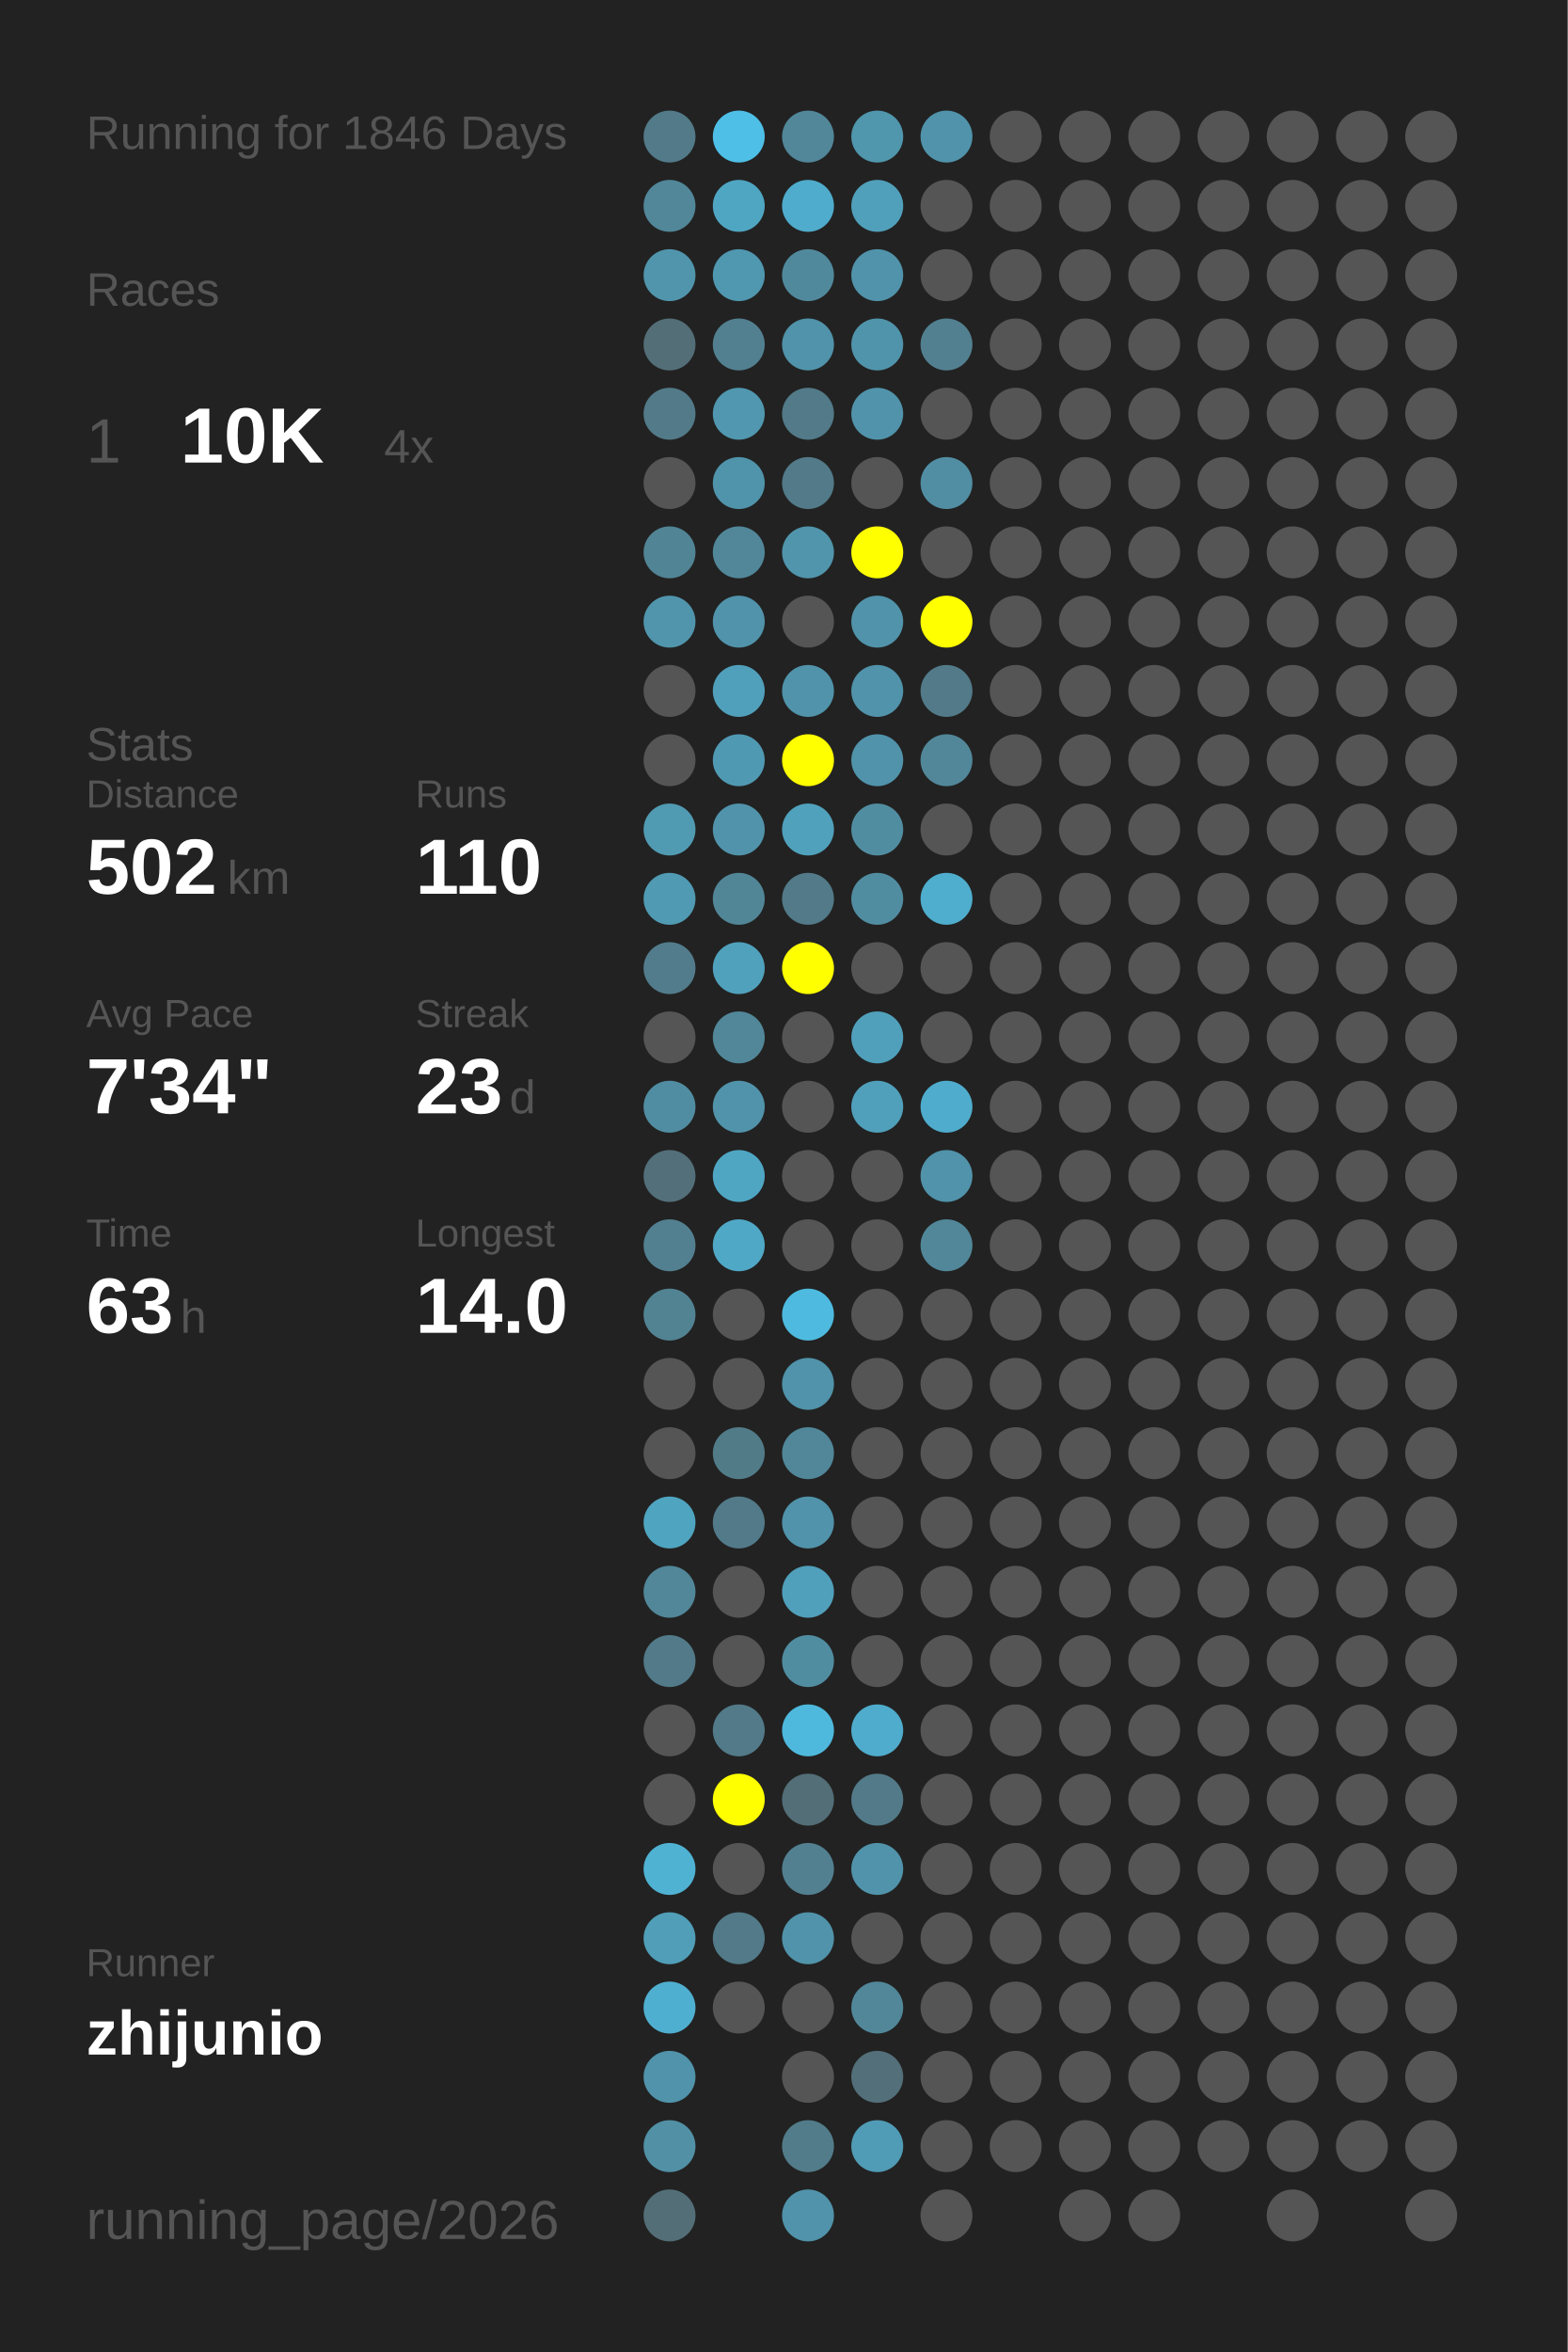
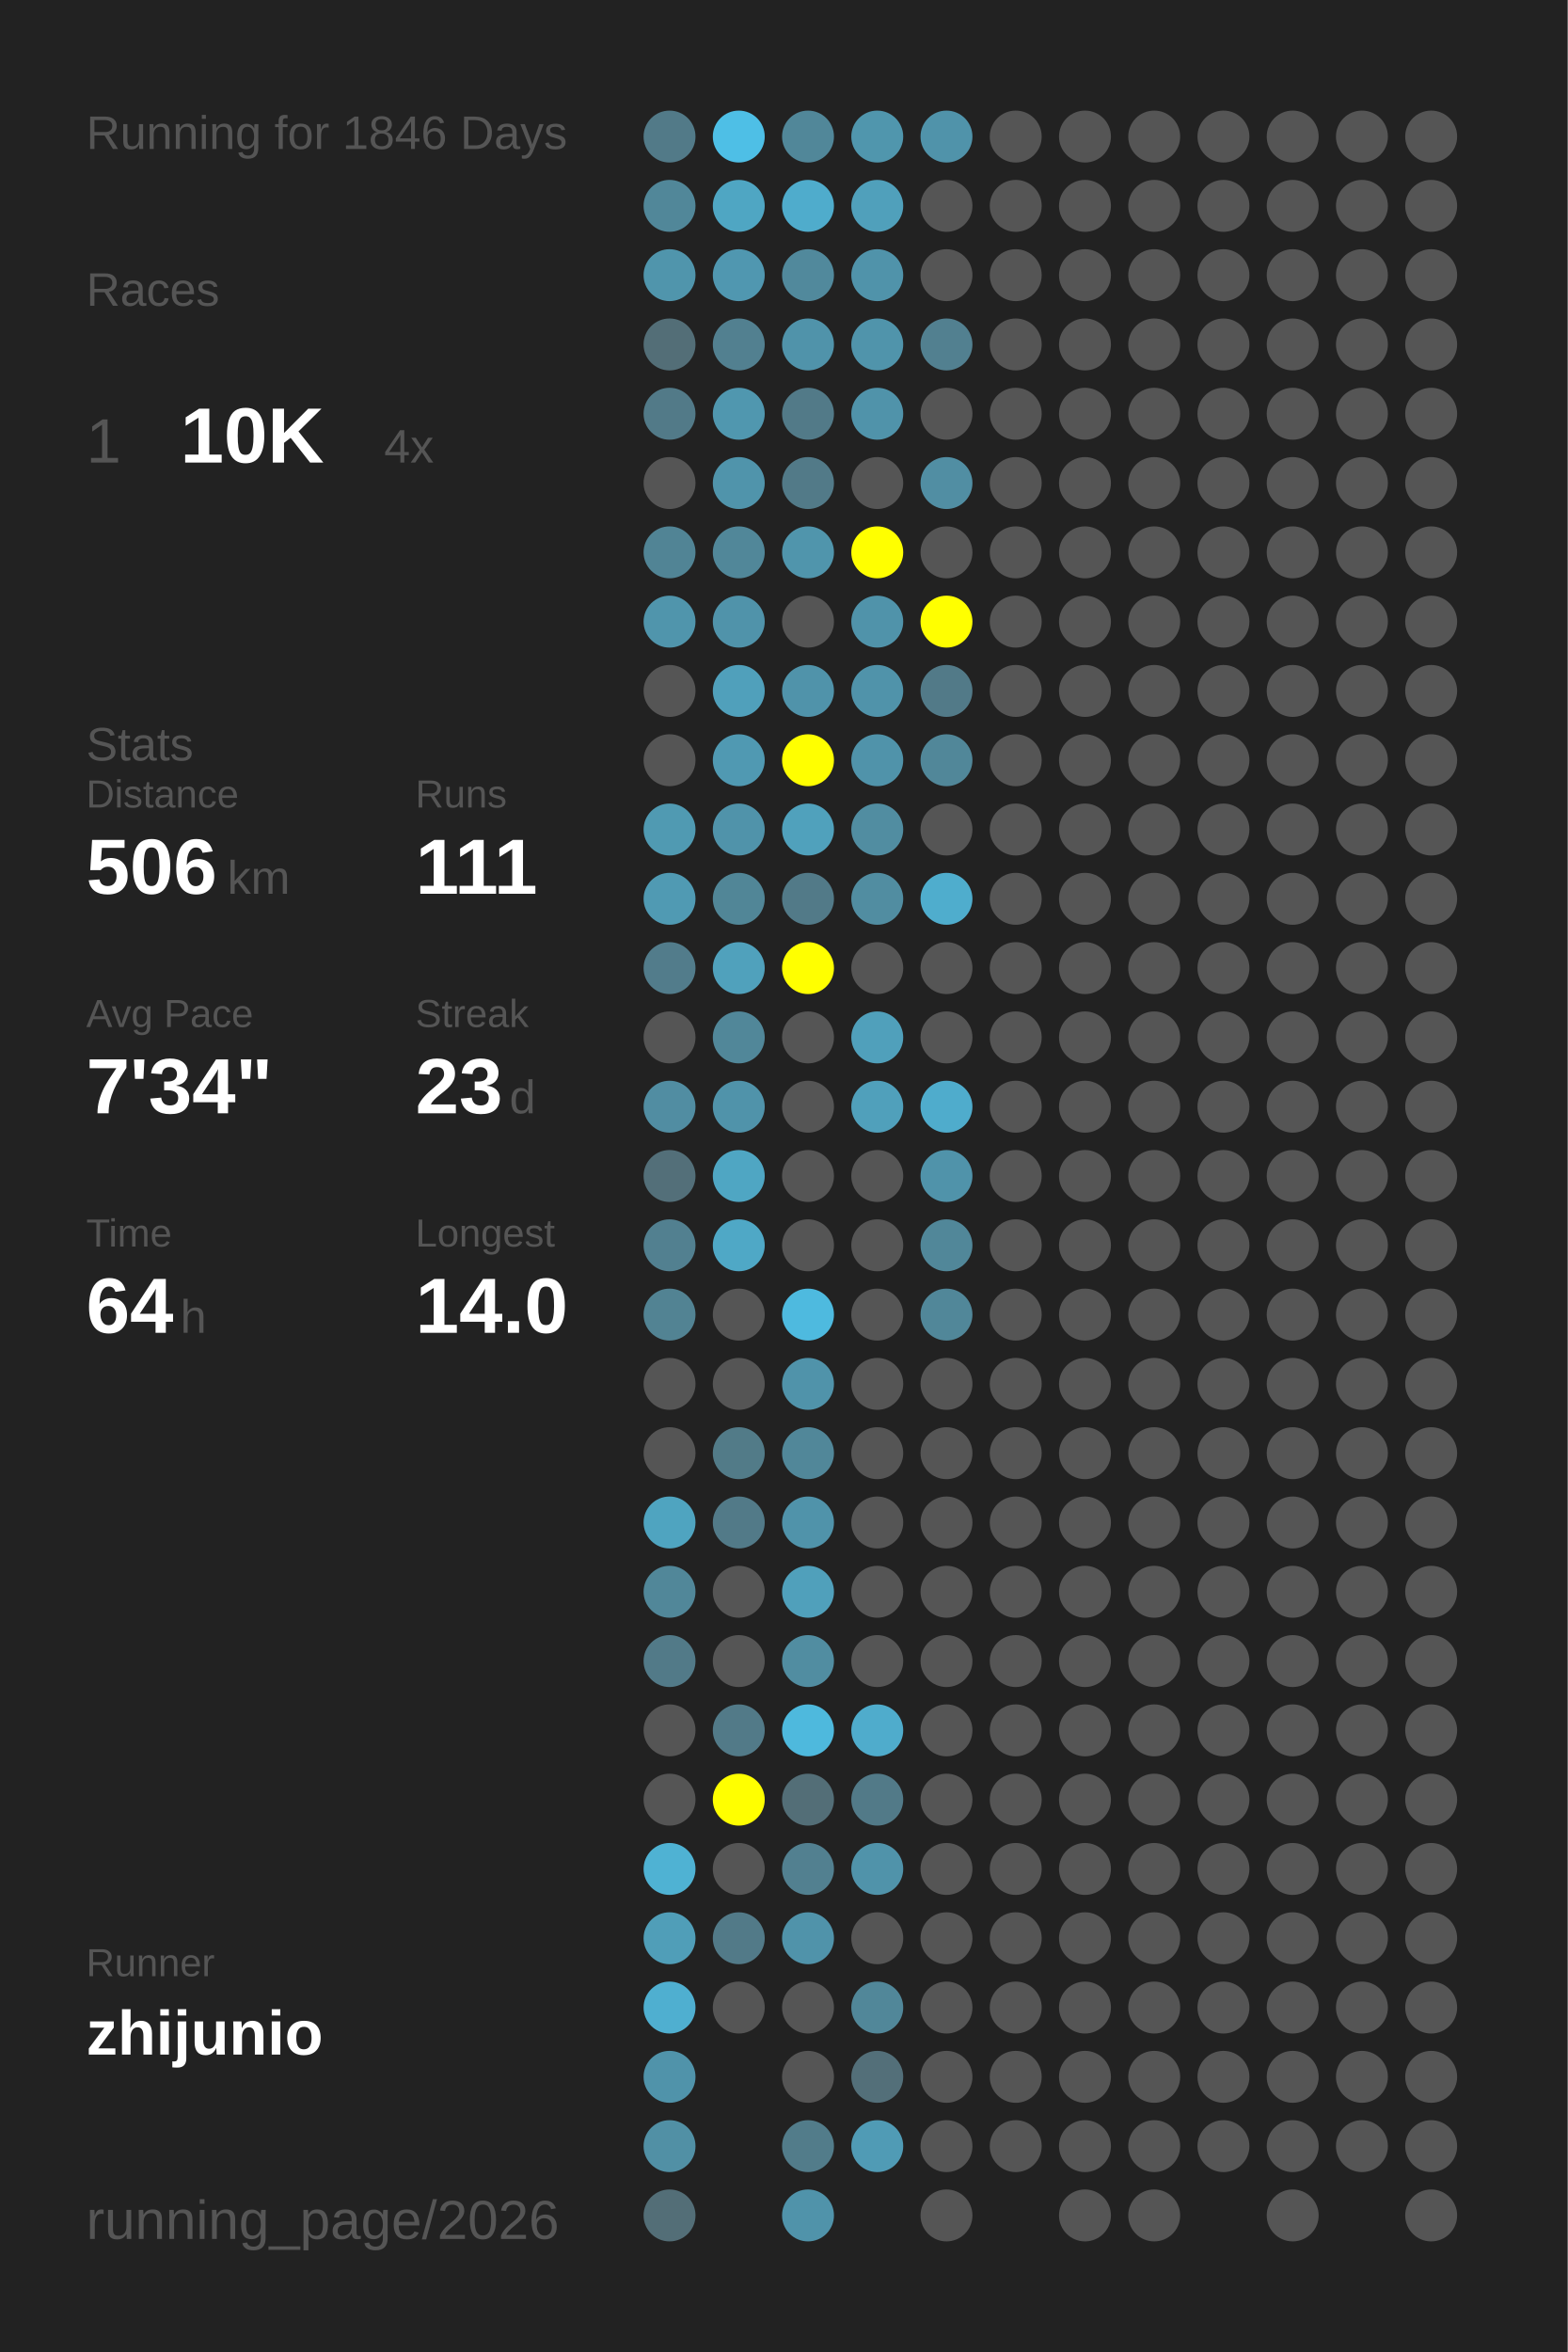
<svg xmlns="http://www.w3.org/2000/svg" baseProfile="full" height="300mm" version="1.1" viewBox="0,0,200,300" width="200mm">
  <defs />
  <rect fill="#222222" height="300" width="200" x="0" y="0" />
  <text fill="#555555" style="font-size:6px; font-family:Arial;" x="11" y="19">Running for 1846 Days</text>
  <text fill="#555555" style="font-size:6px; font-family:Arial;" x="11" y="39">Races</text>
  <text fill="#555555" style="font-size:8px; font-family:Arial;" x="11" y="59">1</text>
  <text fill="#FFFFFF" style="font-size:10px; font-family:Arial; font-weight:bold;" x="23" y="59">10K</text>
  <text fill="#555555" style="font-size:6px; font-family:Arial;" x="49" y="59">4x</text>
  <text fill="#555555" style="font-size:6px; font-family:Arial;" x="11" y="97">Stats</text>
  <text fill="#555555" style="font-size:5px; font-family:Arial;" x="11" y="103">Distance</text>
-   <text fill="#FFFFFF" style="font-size:10px; font-family:Arial; font-weight:bold;" x="11" y="114">502</text>
+   <text fill="#FFFFFF" style="font-size:10px; font-family:Arial; font-weight:bold;" x="11" y="114">506</text>
  <text fill="#555555" style="font-size:6px; font-family:Arial;" x="29" y="114">km</text>
  <text fill="#555555" style="font-size:5px; font-family:Arial;" x="53" y="103">Runs</text>
-   <text fill="#FFFFFF" style="font-size:10px; font-family:Arial; font-weight:bold;" x="53" y="114">110</text>
+   <text fill="#FFFFFF" style="font-size:10px; font-family:Arial; font-weight:bold;" x="53" y="114">111</text>
  <text fill="#555555" style="font-size:5px; font-family:Arial;" x="11" y="131">Avg Pace</text>
  <text fill="#FFFFFF" style="font-size:10px; font-family:Arial; font-weight:bold;" x="11" y="142">7'34"</text>
  <text fill="#555555" style="font-size:5px; font-family:Arial;" x="53" y="131">Streak</text>
  <text fill="#FFFFFF" style="font-size:10px; font-family:Arial; font-weight:bold;" x="53" y="142">23</text>
  <text fill="#555555" style="font-size:6px; font-family:Arial;" x="65" y="142">d</text>
  <text fill="#555555" style="font-size:5px; font-family:Arial;" x="11" y="159">Time</text>
-   <text fill="#FFFFFF" style="font-size:10px; font-family:Arial; font-weight:bold;" x="11" y="170">63</text>
+   <text fill="#FFFFFF" style="font-size:10px; font-family:Arial; font-weight:bold;" x="11" y="170">64</text>
  <text fill="#555555" style="font-size:6px; font-family:Arial;" x="23" y="170">h</text>
  <text fill="#555555" style="font-size:5px; font-family:Arial;" x="53" y="159">Longest</text>
  <text fill="#FFFFFF" style="font-size:10px; font-family:Arial; font-weight:bold;" x="53" y="170">14.0</text>
  <text fill="#555555" style="font-size:5px; font-family:Arial;" x="11" y="252.065">Runner</text>
  <text fill="#FFFFFF" style="font-size:8px; font-family:Arial; font-weight:bold;" x="11" y="262.065">zhijunio</text>
  <text fill="#555555" style="font-size:7px; font-family:Arial;" x="11" y="285.581">running_page/2026</text>
  <circle cx="85.417" cy="17.419" fill="#527a88" r="3.312" />
  <circle cx="85.417" cy="26.258" fill="#518799" r="3.312" />
  <circle cx="85.417" cy="35.097" fill="#5095ac" r="3.312" />
  <circle cx="85.417" cy="43.935" fill="#536e77" r="3.312" />
  <circle cx="85.417" cy="52.774" fill="#527a88" r="3.312" />
  <circle cx="85.417" cy="61.613" fill="#555555" r="3.312" />
  <circle cx="85.417" cy="70.452" fill="#518495" r="3.312" />
  <circle cx="85.417" cy="79.29" fill="#5095ac" r="3.312" />
  <circle cx="85.417" cy="88.129" fill="#555555" r="3.312" />
  <circle cx="85.417" cy="96.968" fill="#555555" r="3.312" />
  <circle cx="85.417" cy="105.806" fill="#509ab2" r="3.312" />
  <circle cx="85.417" cy="114.645" fill="#509ab3" r="3.312" />
  <circle cx="85.417" cy="123.484" fill="#527c8b" r="3.312" />
  <circle cx="85.417" cy="132.323" fill="#555555" r="3.312" />
  <circle cx="85.417" cy="141.161" fill="#518da2" r="3.312" />
  <circle cx="85.417" cy="150" fill="#536f79" r="3.312" />
  <circle cx="85.417" cy="158.839" fill="#528090" r="3.312" />
  <circle cx="85.417" cy="167.677" fill="#528393" r="3.312" />
  <circle cx="85.417" cy="176.516" fill="#555555" r="3.312" />
  <circle cx="85.417" cy="185.355" fill="#555555" r="3.312" />
  <circle cx="85.417" cy="194.194" fill="#4fa4c0" r="3.312" />
  <circle cx="85.417" cy="203.032" fill="#518799" r="3.312" />
  <circle cx="85.417" cy="211.871" fill="#527a88" r="3.312" />
  <circle cx="85.417" cy="220.71" fill="#555555" r="3.312" />
  <circle cx="85.417" cy="229.548" fill="#555555" r="3.312" />
  <circle cx="85.417" cy="238.387" fill="#4fb2d3" r="3.312" />
  <circle cx="85.417" cy="247.226" fill="#509eb8" r="3.312" />
  <circle cx="85.417" cy="256.065" fill="#4fafd0" r="3.312" />
  <circle cx="85.417" cy="264.903" fill="#5093aa" r="3.312" />
  <circle cx="85.417" cy="273.742" fill="#5190a5" r="3.312" />
  <circle cx="85.417" cy="282.581" fill="#536e77" r="3.312" />
  <circle cx="94.25" cy="17.419" fill="#4ebfe6" r="3.312" />
  <circle cx="94.25" cy="26.258" fill="#4fa6c3" r="3.312" />
  <circle cx="94.25" cy="35.097" fill="#5097b0" r="3.312" />
  <circle cx="94.25" cy="43.935" fill="#528090" r="3.312" />
  <circle cx="94.25" cy="52.774" fill="#5097af" r="3.312" />
  <circle cx="94.25" cy="61.613" fill="#5094ab" r="3.312" />
  <circle cx="94.25" cy="70.452" fill="#518799" r="3.312" />
  <circle cx="94.25" cy="79.29" fill="#5093aa" r="3.312" />
  <circle cx="94.25" cy="88.129" fill="#50a0bb" r="3.312" />
  <circle cx="94.25" cy="96.968" fill="#5099b2" r="3.312" />
  <circle cx="94.25" cy="105.806" fill="#5093aa" r="3.312" />
  <circle cx="94.25" cy="114.645" fill="#518697" r="3.312" />
  <circle cx="94.25" cy="123.484" fill="#50a1bc" r="3.312" />
  <circle cx="94.25" cy="132.323" fill="#518799" r="3.312" />
  <circle cx="94.25" cy="141.161" fill="#5093aa" r="3.312" />
  <circle cx="94.25" cy="150" fill="#4fa6c3" r="3.312" />
  <circle cx="94.25" cy="158.839" fill="#4fa8c6" r="3.312" />
  <circle cx="94.25" cy="167.677" fill="#555555" r="3.312" />
  <circle cx="94.25" cy="176.516" fill="#555555" r="3.312" />
  <circle cx="94.25" cy="185.355" fill="#527b88" r="3.312" />
  <circle cx="94.25" cy="194.194" fill="#527a88" r="3.312" />
  <circle cx="94.25" cy="203.032" fill="#555555" r="3.312" />
  <circle cx="94.25" cy="211.871" fill="#555555" r="3.312" />
  <circle cx="94.25" cy="220.71" fill="#527a88" r="3.312" />
  <circle cx="94.25" cy="229.548" fill="#FFFF00" r="3.312" />
  <circle cx="94.25" cy="238.387" fill="#555555" r="3.312" />
  <circle cx="94.25" cy="247.226" fill="#527a88" r="3.312" />
  <circle cx="94.25" cy="256.065" fill="#555555" r="3.312" />
  <circle cx="103.083" cy="17.419" fill="#518799" r="3.312" />
  <circle cx="103.083" cy="26.258" fill="#4faccc" r="3.312" />
  <circle cx="103.083" cy="35.097" fill="#51899c" r="3.312" />
  <circle cx="103.083" cy="43.935" fill="#5093aa" r="3.312" />
  <circle cx="103.083" cy="52.774" fill="#527a88" r="3.312" />
  <circle cx="103.083" cy="61.613" fill="#527a88" r="3.312" />
  <circle cx="103.083" cy="70.452" fill="#5095ac" r="3.312" />
  <circle cx="103.083" cy="79.29" fill="#555555" r="3.312" />
  <circle cx="103.083" cy="88.129" fill="#5093aa" r="3.312" />
  <circle cx="103.083" cy="96.968" fill="#FFFF00" r="3.312" />
  <circle cx="103.083" cy="105.806" fill="#50a1bc" r="3.312" />
  <circle cx="103.083" cy="114.645" fill="#527a88" r="3.312" />
  <circle cx="103.083" cy="123.484" fill="#FFFF00" r="3.312" />
  <circle cx="103.083" cy="132.323" fill="#555555" r="3.312" />
  <circle cx="103.083" cy="141.161" fill="#555555" r="3.312" />
  <circle cx="103.083" cy="150" fill="#555555" r="3.312" />
  <circle cx="103.083" cy="158.839" fill="#555555" r="3.312" />
  <circle cx="103.083" cy="167.677" fill="#4ebadf" r="3.312" />
  <circle cx="103.083" cy="176.516" fill="#5093aa" r="3.312" />
  <circle cx="103.083" cy="185.355" fill="#518799" r="3.312" />
  <circle cx="103.083" cy="194.194" fill="#5093aa" r="3.312" />
  <circle cx="103.083" cy="203.032" fill="#50a0bb" r="3.312" />
  <circle cx="103.083" cy="211.871" fill="#518da1" r="3.312" />
  <circle cx="103.083" cy="220.71" fill="#4eb9dd" r="3.312" />
  <circle cx="103.083" cy="229.548" fill="#536e77" r="3.312" />
  <circle cx="103.083" cy="238.387" fill="#528090" r="3.312" />
  <circle cx="103.083" cy="247.226" fill="#5093aa" r="3.312" />
  <circle cx="103.083" cy="256.065" fill="#555555" r="3.312" />
  <circle cx="103.083" cy="264.903" fill="#555555" r="3.312" />
  <circle cx="103.083" cy="273.742" fill="#527c8a" r="3.312" />
  <circle cx="103.083" cy="282.581" fill="#5093aa" r="3.312" />
  <circle cx="111.917" cy="17.419" fill="#5096ad" r="3.312" />
  <circle cx="111.917" cy="26.258" fill="#50a0bb" r="3.312" />
  <circle cx="111.917" cy="35.097" fill="#5093aa" r="3.312" />
  <circle cx="111.917" cy="43.935" fill="#5094ab" r="3.312" />
  <circle cx="111.917" cy="52.774" fill="#5093aa" r="3.312" />
  <circle cx="111.917" cy="61.613" fill="#555555" r="3.312" />
  <circle cx="111.917" cy="70.452" fill="#FFFF00" r="3.312" />
  <circle cx="111.917" cy="79.29" fill="#5093aa" r="3.312" />
  <circle cx="111.917" cy="88.129" fill="#5093aa" r="3.312" />
  <circle cx="111.917" cy="96.968" fill="#5093aa" r="3.312" />
  <circle cx="111.917" cy="105.806" fill="#518da1" r="3.312" />
  <circle cx="111.917" cy="114.645" fill="#518da1" r="3.312" />
  <circle cx="111.917" cy="123.484" fill="#555555" r="3.312" />
  <circle cx="111.917" cy="132.323" fill="#50a0bb" r="3.312" />
  <circle cx="111.917" cy="141.161" fill="#50a0bb" r="3.312" />
  <circle cx="111.917" cy="150" fill="#555555" r="3.312" />
  <circle cx="111.917" cy="158.839" fill="#555555" r="3.312" />
  <circle cx="111.917" cy="167.677" fill="#555555" r="3.312" />
  <circle cx="111.917" cy="176.516" fill="#555555" r="3.312" />
  <circle cx="111.917" cy="185.355" fill="#555555" r="3.312" />
  <circle cx="111.917" cy="194.194" fill="#555555" r="3.312" />
  <circle cx="111.917" cy="203.032" fill="#555555" r="3.312" />
  <circle cx="111.917" cy="211.871" fill="#555555" r="3.312" />
  <circle cx="111.917" cy="220.71" fill="#4faccc" r="3.312" />
  <circle cx="111.917" cy="229.548" fill="#527a88" r="3.312" />
  <circle cx="111.917" cy="238.387" fill="#5093aa" r="3.312" />
  <circle cx="111.917" cy="247.226" fill="#555555" r="3.312" />
  <circle cx="111.917" cy="256.065" fill="#518799" r="3.312" />
  <circle cx="111.917" cy="264.903" fill="#536f79" r="3.312" />
  <circle cx="111.917" cy="273.742" fill="#509bb5" r="3.312" />
  <circle cx="120.75" cy="17.419" fill="#5093aa" r="3.312" />
  <circle cx="120.75" cy="26.258" fill="#555555" r="3.312" />
  <circle cx="120.75" cy="35.097" fill="#555555" r="3.312" />
  <circle cx="120.75" cy="43.935" fill="#528090" r="3.312" />
  <circle cx="120.75" cy="52.774" fill="#555555" r="3.312" />
  <circle cx="120.75" cy="61.613" fill="#518ea3" r="3.312" />
  <circle cx="120.75" cy="70.452" fill="#555555" r="3.312" />
  <circle cx="120.75" cy="79.29" fill="#FFFF00" r="3.312" />
  <circle cx="120.75" cy="88.129" fill="#527a88" r="3.312" />
  <circle cx="120.75" cy="96.968" fill="#518799" r="3.312" />
  <circle cx="120.75" cy="105.806" fill="#555555" r="3.312" />
  <circle cx="120.75" cy="114.645" fill="#4fadcd" r="3.312" />
  <circle cx="120.75" cy="123.484" fill="#555555" r="3.312" />
  <circle cx="120.75" cy="132.323" fill="#555555" r="3.312" />
  <circle cx="120.75" cy="141.161" fill="#4faccc" r="3.312" />
  <circle cx="120.75" cy="150" fill="#5093aa" r="3.312" />
  <circle cx="120.75" cy="158.839" fill="#518799" r="3.312" />
-   <circle cx="120.75" cy="167.677" fill="#555555" r="3.312" />
+   <circle cx="120.75" cy="167.677" fill="#518799" r="3.312" />
  <circle cx="120.75" cy="176.516" fill="#555555" r="3.312" />
  <circle cx="120.75" cy="185.355" fill="#555555" r="3.312" />
  <circle cx="120.75" cy="194.194" fill="#555555" r="3.312" />
  <circle cx="120.75" cy="203.032" fill="#555555" r="3.312" />
  <circle cx="120.75" cy="211.871" fill="#555555" r="3.312" />
  <circle cx="120.75" cy="220.71" fill="#555555" r="3.312" />
  <circle cx="120.75" cy="229.548" fill="#555555" r="3.312" />
  <circle cx="120.75" cy="238.387" fill="#555555" r="3.312" />
  <circle cx="120.75" cy="247.226" fill="#555555" r="3.312" />
  <circle cx="120.75" cy="256.065" fill="#555555" r="3.312" />
  <circle cx="120.75" cy="264.903" fill="#555555" r="3.312" />
  <circle cx="120.75" cy="273.742" fill="#555555" r="3.312" />
  <circle cx="120.75" cy="282.581" fill="#555555" r="3.312" />
  <circle cx="129.583" cy="17.419" fill="#555555" r="3.312" />
  <circle cx="129.583" cy="26.258" fill="#555555" r="3.312" />
  <circle cx="129.583" cy="35.097" fill="#555555" r="3.312" />
  <circle cx="129.583" cy="43.935" fill="#555555" r="3.312" />
  <circle cx="129.583" cy="52.774" fill="#555555" r="3.312" />
  <circle cx="129.583" cy="61.613" fill="#555555" r="3.312" />
  <circle cx="129.583" cy="70.452" fill="#555555" r="3.312" />
  <circle cx="129.583" cy="79.29" fill="#555555" r="3.312" />
  <circle cx="129.583" cy="88.129" fill="#555555" r="3.312" />
  <circle cx="129.583" cy="96.968" fill="#555555" r="3.312" />
  <circle cx="129.583" cy="105.806" fill="#555555" r="3.312" />
  <circle cx="129.583" cy="114.645" fill="#555555" r="3.312" />
  <circle cx="129.583" cy="123.484" fill="#555555" r="3.312" />
  <circle cx="129.583" cy="132.323" fill="#555555" r="3.312" />
  <circle cx="129.583" cy="141.161" fill="#555555" r="3.312" />
  <circle cx="129.583" cy="150" fill="#555555" r="3.312" />
  <circle cx="129.583" cy="158.839" fill="#555555" r="3.312" />
  <circle cx="129.583" cy="167.677" fill="#555555" r="3.312" />
  <circle cx="129.583" cy="176.516" fill="#555555" r="3.312" />
  <circle cx="129.583" cy="185.355" fill="#555555" r="3.312" />
  <circle cx="129.583" cy="194.194" fill="#555555" r="3.312" />
  <circle cx="129.583" cy="203.032" fill="#555555" r="3.312" />
  <circle cx="129.583" cy="211.871" fill="#555555" r="3.312" />
  <circle cx="129.583" cy="220.71" fill="#555555" r="3.312" />
  <circle cx="129.583" cy="229.548" fill="#555555" r="3.312" />
  <circle cx="129.583" cy="238.387" fill="#555555" r="3.312" />
  <circle cx="129.583" cy="247.226" fill="#555555" r="3.312" />
  <circle cx="129.583" cy="256.065" fill="#555555" r="3.312" />
  <circle cx="129.583" cy="264.903" fill="#555555" r="3.312" />
  <circle cx="129.583" cy="273.742" fill="#555555" r="3.312" />
  <circle cx="138.417" cy="17.419" fill="#555555" r="3.312" />
  <circle cx="138.417" cy="26.258" fill="#555555" r="3.312" />
  <circle cx="138.417" cy="35.097" fill="#555555" r="3.312" />
  <circle cx="138.417" cy="43.935" fill="#555555" r="3.312" />
  <circle cx="138.417" cy="52.774" fill="#555555" r="3.312" />
  <circle cx="138.417" cy="61.613" fill="#555555" r="3.312" />
  <circle cx="138.417" cy="70.452" fill="#555555" r="3.312" />
  <circle cx="138.417" cy="79.29" fill="#555555" r="3.312" />
  <circle cx="138.417" cy="88.129" fill="#555555" r="3.312" />
  <circle cx="138.417" cy="96.968" fill="#555555" r="3.312" />
  <circle cx="138.417" cy="105.806" fill="#555555" r="3.312" />
  <circle cx="138.417" cy="114.645" fill="#555555" r="3.312" />
  <circle cx="138.417" cy="123.484" fill="#555555" r="3.312" />
  <circle cx="138.417" cy="132.323" fill="#555555" r="3.312" />
  <circle cx="138.417" cy="141.161" fill="#555555" r="3.312" />
  <circle cx="138.417" cy="150" fill="#555555" r="3.312" />
  <circle cx="138.417" cy="158.839" fill="#555555" r="3.312" />
  <circle cx="138.417" cy="167.677" fill="#555555" r="3.312" />
  <circle cx="138.417" cy="176.516" fill="#555555" r="3.312" />
  <circle cx="138.417" cy="185.355" fill="#555555" r="3.312" />
  <circle cx="138.417" cy="194.194" fill="#555555" r="3.312" />
  <circle cx="138.417" cy="203.032" fill="#555555" r="3.312" />
  <circle cx="138.417" cy="211.871" fill="#555555" r="3.312" />
  <circle cx="138.417" cy="220.71" fill="#555555" r="3.312" />
  <circle cx="138.417" cy="229.548" fill="#555555" r="3.312" />
  <circle cx="138.417" cy="238.387" fill="#555555" r="3.312" />
  <circle cx="138.417" cy="247.226" fill="#555555" r="3.312" />
  <circle cx="138.417" cy="256.065" fill="#555555" r="3.312" />
  <circle cx="138.417" cy="264.903" fill="#555555" r="3.312" />
  <circle cx="138.417" cy="273.742" fill="#555555" r="3.312" />
  <circle cx="138.417" cy="282.581" fill="#555555" r="3.312" />
  <circle cx="147.25" cy="17.419" fill="#555555" r="3.312" />
  <circle cx="147.25" cy="26.258" fill="#555555" r="3.312" />
  <circle cx="147.25" cy="35.097" fill="#555555" r="3.312" />
  <circle cx="147.25" cy="43.935" fill="#555555" r="3.312" />
  <circle cx="147.25" cy="52.774" fill="#555555" r="3.312" />
  <circle cx="147.25" cy="61.613" fill="#555555" r="3.312" />
  <circle cx="147.25" cy="70.452" fill="#555555" r="3.312" />
  <circle cx="147.25" cy="79.29" fill="#555555" r="3.312" />
  <circle cx="147.25" cy="88.129" fill="#555555" r="3.312" />
  <circle cx="147.25" cy="96.968" fill="#555555" r="3.312" />
  <circle cx="147.25" cy="105.806" fill="#555555" r="3.312" />
  <circle cx="147.25" cy="114.645" fill="#555555" r="3.312" />
  <circle cx="147.25" cy="123.484" fill="#555555" r="3.312" />
  <circle cx="147.25" cy="132.323" fill="#555555" r="3.312" />
  <circle cx="147.25" cy="141.161" fill="#555555" r="3.312" />
  <circle cx="147.25" cy="150" fill="#555555" r="3.312" />
  <circle cx="147.25" cy="158.839" fill="#555555" r="3.312" />
  <circle cx="147.25" cy="167.677" fill="#555555" r="3.312" />
  <circle cx="147.25" cy="176.516" fill="#555555" r="3.312" />
  <circle cx="147.25" cy="185.355" fill="#555555" r="3.312" />
  <circle cx="147.25" cy="194.194" fill="#555555" r="3.312" />
  <circle cx="147.25" cy="203.032" fill="#555555" r="3.312" />
  <circle cx="147.25" cy="211.871" fill="#555555" r="3.312" />
  <circle cx="147.25" cy="220.71" fill="#555555" r="3.312" />
  <circle cx="147.25" cy="229.548" fill="#555555" r="3.312" />
  <circle cx="147.25" cy="238.387" fill="#555555" r="3.312" />
  <circle cx="147.25" cy="247.226" fill="#555555" r="3.312" />
  <circle cx="147.25" cy="256.065" fill="#555555" r="3.312" />
  <circle cx="147.25" cy="264.903" fill="#555555" r="3.312" />
  <circle cx="147.25" cy="273.742" fill="#555555" r="3.312" />
  <circle cx="147.25" cy="282.581" fill="#555555" r="3.312" />
  <circle cx="156.083" cy="17.419" fill="#555555" r="3.312" />
  <circle cx="156.083" cy="26.258" fill="#555555" r="3.312" />
  <circle cx="156.083" cy="35.097" fill="#555555" r="3.312" />
  <circle cx="156.083" cy="43.935" fill="#555555" r="3.312" />
  <circle cx="156.083" cy="52.774" fill="#555555" r="3.312" />
  <circle cx="156.083" cy="61.613" fill="#555555" r="3.312" />
  <circle cx="156.083" cy="70.452" fill="#555555" r="3.312" />
  <circle cx="156.083" cy="79.29" fill="#555555" r="3.312" />
  <circle cx="156.083" cy="88.129" fill="#555555" r="3.312" />
  <circle cx="156.083" cy="96.968" fill="#555555" r="3.312" />
  <circle cx="156.083" cy="105.806" fill="#555555" r="3.312" />
  <circle cx="156.083" cy="114.645" fill="#555555" r="3.312" />
  <circle cx="156.083" cy="123.484" fill="#555555" r="3.312" />
  <circle cx="156.083" cy="132.323" fill="#555555" r="3.312" />
  <circle cx="156.083" cy="141.161" fill="#555555" r="3.312" />
  <circle cx="156.083" cy="150" fill="#555555" r="3.312" />
  <circle cx="156.083" cy="158.839" fill="#555555" r="3.312" />
  <circle cx="156.083" cy="167.677" fill="#555555" r="3.312" />
  <circle cx="156.083" cy="176.516" fill="#555555" r="3.312" />
  <circle cx="156.083" cy="185.355" fill="#555555" r="3.312" />
  <circle cx="156.083" cy="194.194" fill="#555555" r="3.312" />
  <circle cx="156.083" cy="203.032" fill="#555555" r="3.312" />
  <circle cx="156.083" cy="211.871" fill="#555555" r="3.312" />
  <circle cx="156.083" cy="220.71" fill="#555555" r="3.312" />
  <circle cx="156.083" cy="229.548" fill="#555555" r="3.312" />
  <circle cx="156.083" cy="238.387" fill="#555555" r="3.312" />
  <circle cx="156.083" cy="247.226" fill="#555555" r="3.312" />
  <circle cx="156.083" cy="256.065" fill="#555555" r="3.312" />
  <circle cx="156.083" cy="264.903" fill="#555555" r="3.312" />
  <circle cx="156.083" cy="273.742" fill="#555555" r="3.312" />
  <circle cx="164.917" cy="17.419" fill="#555555" r="3.312" />
  <circle cx="164.917" cy="26.258" fill="#555555" r="3.312" />
  <circle cx="164.917" cy="35.097" fill="#555555" r="3.312" />
  <circle cx="164.917" cy="43.935" fill="#555555" r="3.312" />
  <circle cx="164.917" cy="52.774" fill="#555555" r="3.312" />
  <circle cx="164.917" cy="61.613" fill="#555555" r="3.312" />
  <circle cx="164.917" cy="70.452" fill="#555555" r="3.312" />
  <circle cx="164.917" cy="79.29" fill="#555555" r="3.312" />
  <circle cx="164.917" cy="88.129" fill="#555555" r="3.312" />
  <circle cx="164.917" cy="96.968" fill="#555555" r="3.312" />
  <circle cx="164.917" cy="105.806" fill="#555555" r="3.312" />
  <circle cx="164.917" cy="114.645" fill="#555555" r="3.312" />
  <circle cx="164.917" cy="123.484" fill="#555555" r="3.312" />
  <circle cx="164.917" cy="132.323" fill="#555555" r="3.312" />
  <circle cx="164.917" cy="141.161" fill="#555555" r="3.312" />
  <circle cx="164.917" cy="150" fill="#555555" r="3.312" />
  <circle cx="164.917" cy="158.839" fill="#555555" r="3.312" />
  <circle cx="164.917" cy="167.677" fill="#555555" r="3.312" />
  <circle cx="164.917" cy="176.516" fill="#555555" r="3.312" />
  <circle cx="164.917" cy="185.355" fill="#555555" r="3.312" />
  <circle cx="164.917" cy="194.194" fill="#555555" r="3.312" />
  <circle cx="164.917" cy="203.032" fill="#555555" r="3.312" />
  <circle cx="164.917" cy="211.871" fill="#555555" r="3.312" />
  <circle cx="164.917" cy="220.71" fill="#555555" r="3.312" />
  <circle cx="164.917" cy="229.548" fill="#555555" r="3.312" />
  <circle cx="164.917" cy="238.387" fill="#555555" r="3.312" />
  <circle cx="164.917" cy="247.226" fill="#555555" r="3.312" />
  <circle cx="164.917" cy="256.065" fill="#555555" r="3.312" />
  <circle cx="164.917" cy="264.903" fill="#555555" r="3.312" />
  <circle cx="164.917" cy="273.742" fill="#555555" r="3.312" />
  <circle cx="164.917" cy="282.581" fill="#555555" r="3.312" />
  <circle cx="173.75" cy="17.419" fill="#555555" r="3.312" />
  <circle cx="173.75" cy="26.258" fill="#555555" r="3.312" />
  <circle cx="173.75" cy="35.097" fill="#555555" r="3.312" />
  <circle cx="173.75" cy="43.935" fill="#555555" r="3.312" />
  <circle cx="173.75" cy="52.774" fill="#555555" r="3.312" />
  <circle cx="173.75" cy="61.613" fill="#555555" r="3.312" />
  <circle cx="173.75" cy="70.452" fill="#555555" r="3.312" />
  <circle cx="173.75" cy="79.29" fill="#555555" r="3.312" />
  <circle cx="173.75" cy="88.129" fill="#555555" r="3.312" />
  <circle cx="173.75" cy="96.968" fill="#555555" r="3.312" />
  <circle cx="173.75" cy="105.806" fill="#555555" r="3.312" />
  <circle cx="173.75" cy="114.645" fill="#555555" r="3.312" />
  <circle cx="173.75" cy="123.484" fill="#555555" r="3.312" />
  <circle cx="173.75" cy="132.323" fill="#555555" r="3.312" />
  <circle cx="173.75" cy="141.161" fill="#555555" r="3.312" />
  <circle cx="173.75" cy="150" fill="#555555" r="3.312" />
  <circle cx="173.75" cy="158.839" fill="#555555" r="3.312" />
  <circle cx="173.75" cy="167.677" fill="#555555" r="3.312" />
  <circle cx="173.75" cy="176.516" fill="#555555" r="3.312" />
  <circle cx="173.75" cy="185.355" fill="#555555" r="3.312" />
  <circle cx="173.75" cy="194.194" fill="#555555" r="3.312" />
  <circle cx="173.75" cy="203.032" fill="#555555" r="3.312" />
  <circle cx="173.75" cy="211.871" fill="#555555" r="3.312" />
  <circle cx="173.75" cy="220.71" fill="#555555" r="3.312" />
  <circle cx="173.75" cy="229.548" fill="#555555" r="3.312" />
  <circle cx="173.75" cy="238.387" fill="#555555" r="3.312" />
  <circle cx="173.75" cy="247.226" fill="#555555" r="3.312" />
  <circle cx="173.75" cy="256.065" fill="#555555" r="3.312" />
  <circle cx="173.75" cy="264.903" fill="#555555" r="3.312" />
  <circle cx="173.75" cy="273.742" fill="#555555" r="3.312" />
  <circle cx="182.583" cy="17.419" fill="#555555" r="3.312" />
  <circle cx="182.583" cy="26.258" fill="#555555" r="3.312" />
  <circle cx="182.583" cy="35.097" fill="#555555" r="3.312" />
  <circle cx="182.583" cy="43.935" fill="#555555" r="3.312" />
  <circle cx="182.583" cy="52.774" fill="#555555" r="3.312" />
  <circle cx="182.583" cy="61.613" fill="#555555" r="3.312" />
  <circle cx="182.583" cy="70.452" fill="#555555" r="3.312" />
  <circle cx="182.583" cy="79.29" fill="#555555" r="3.312" />
  <circle cx="182.583" cy="88.129" fill="#555555" r="3.312" />
  <circle cx="182.583" cy="96.968" fill="#555555" r="3.312" />
  <circle cx="182.583" cy="105.806" fill="#555555" r="3.312" />
  <circle cx="182.583" cy="114.645" fill="#555555" r="3.312" />
  <circle cx="182.583" cy="123.484" fill="#555555" r="3.312" />
  <circle cx="182.583" cy="132.323" fill="#555555" r="3.312" />
  <circle cx="182.583" cy="141.161" fill="#555555" r="3.312" />
  <circle cx="182.583" cy="150" fill="#555555" r="3.312" />
  <circle cx="182.583" cy="158.839" fill="#555555" r="3.312" />
  <circle cx="182.583" cy="167.677" fill="#555555" r="3.312" />
  <circle cx="182.583" cy="176.516" fill="#555555" r="3.312" />
  <circle cx="182.583" cy="185.355" fill="#555555" r="3.312" />
  <circle cx="182.583" cy="194.194" fill="#555555" r="3.312" />
  <circle cx="182.583" cy="203.032" fill="#555555" r="3.312" />
  <circle cx="182.583" cy="211.871" fill="#555555" r="3.312" />
  <circle cx="182.583" cy="220.71" fill="#555555" r="3.312" />
  <circle cx="182.583" cy="229.548" fill="#555555" r="3.312" />
  <circle cx="182.583" cy="238.387" fill="#555555" r="3.312" />
  <circle cx="182.583" cy="247.226" fill="#555555" r="3.312" />
  <circle cx="182.583" cy="256.065" fill="#555555" r="3.312" />
  <circle cx="182.583" cy="264.903" fill="#555555" r="3.312" />
  <circle cx="182.583" cy="273.742" fill="#555555" r="3.312" />
  <circle cx="182.583" cy="282.581" fill="#555555" r="3.312" />
</svg>
